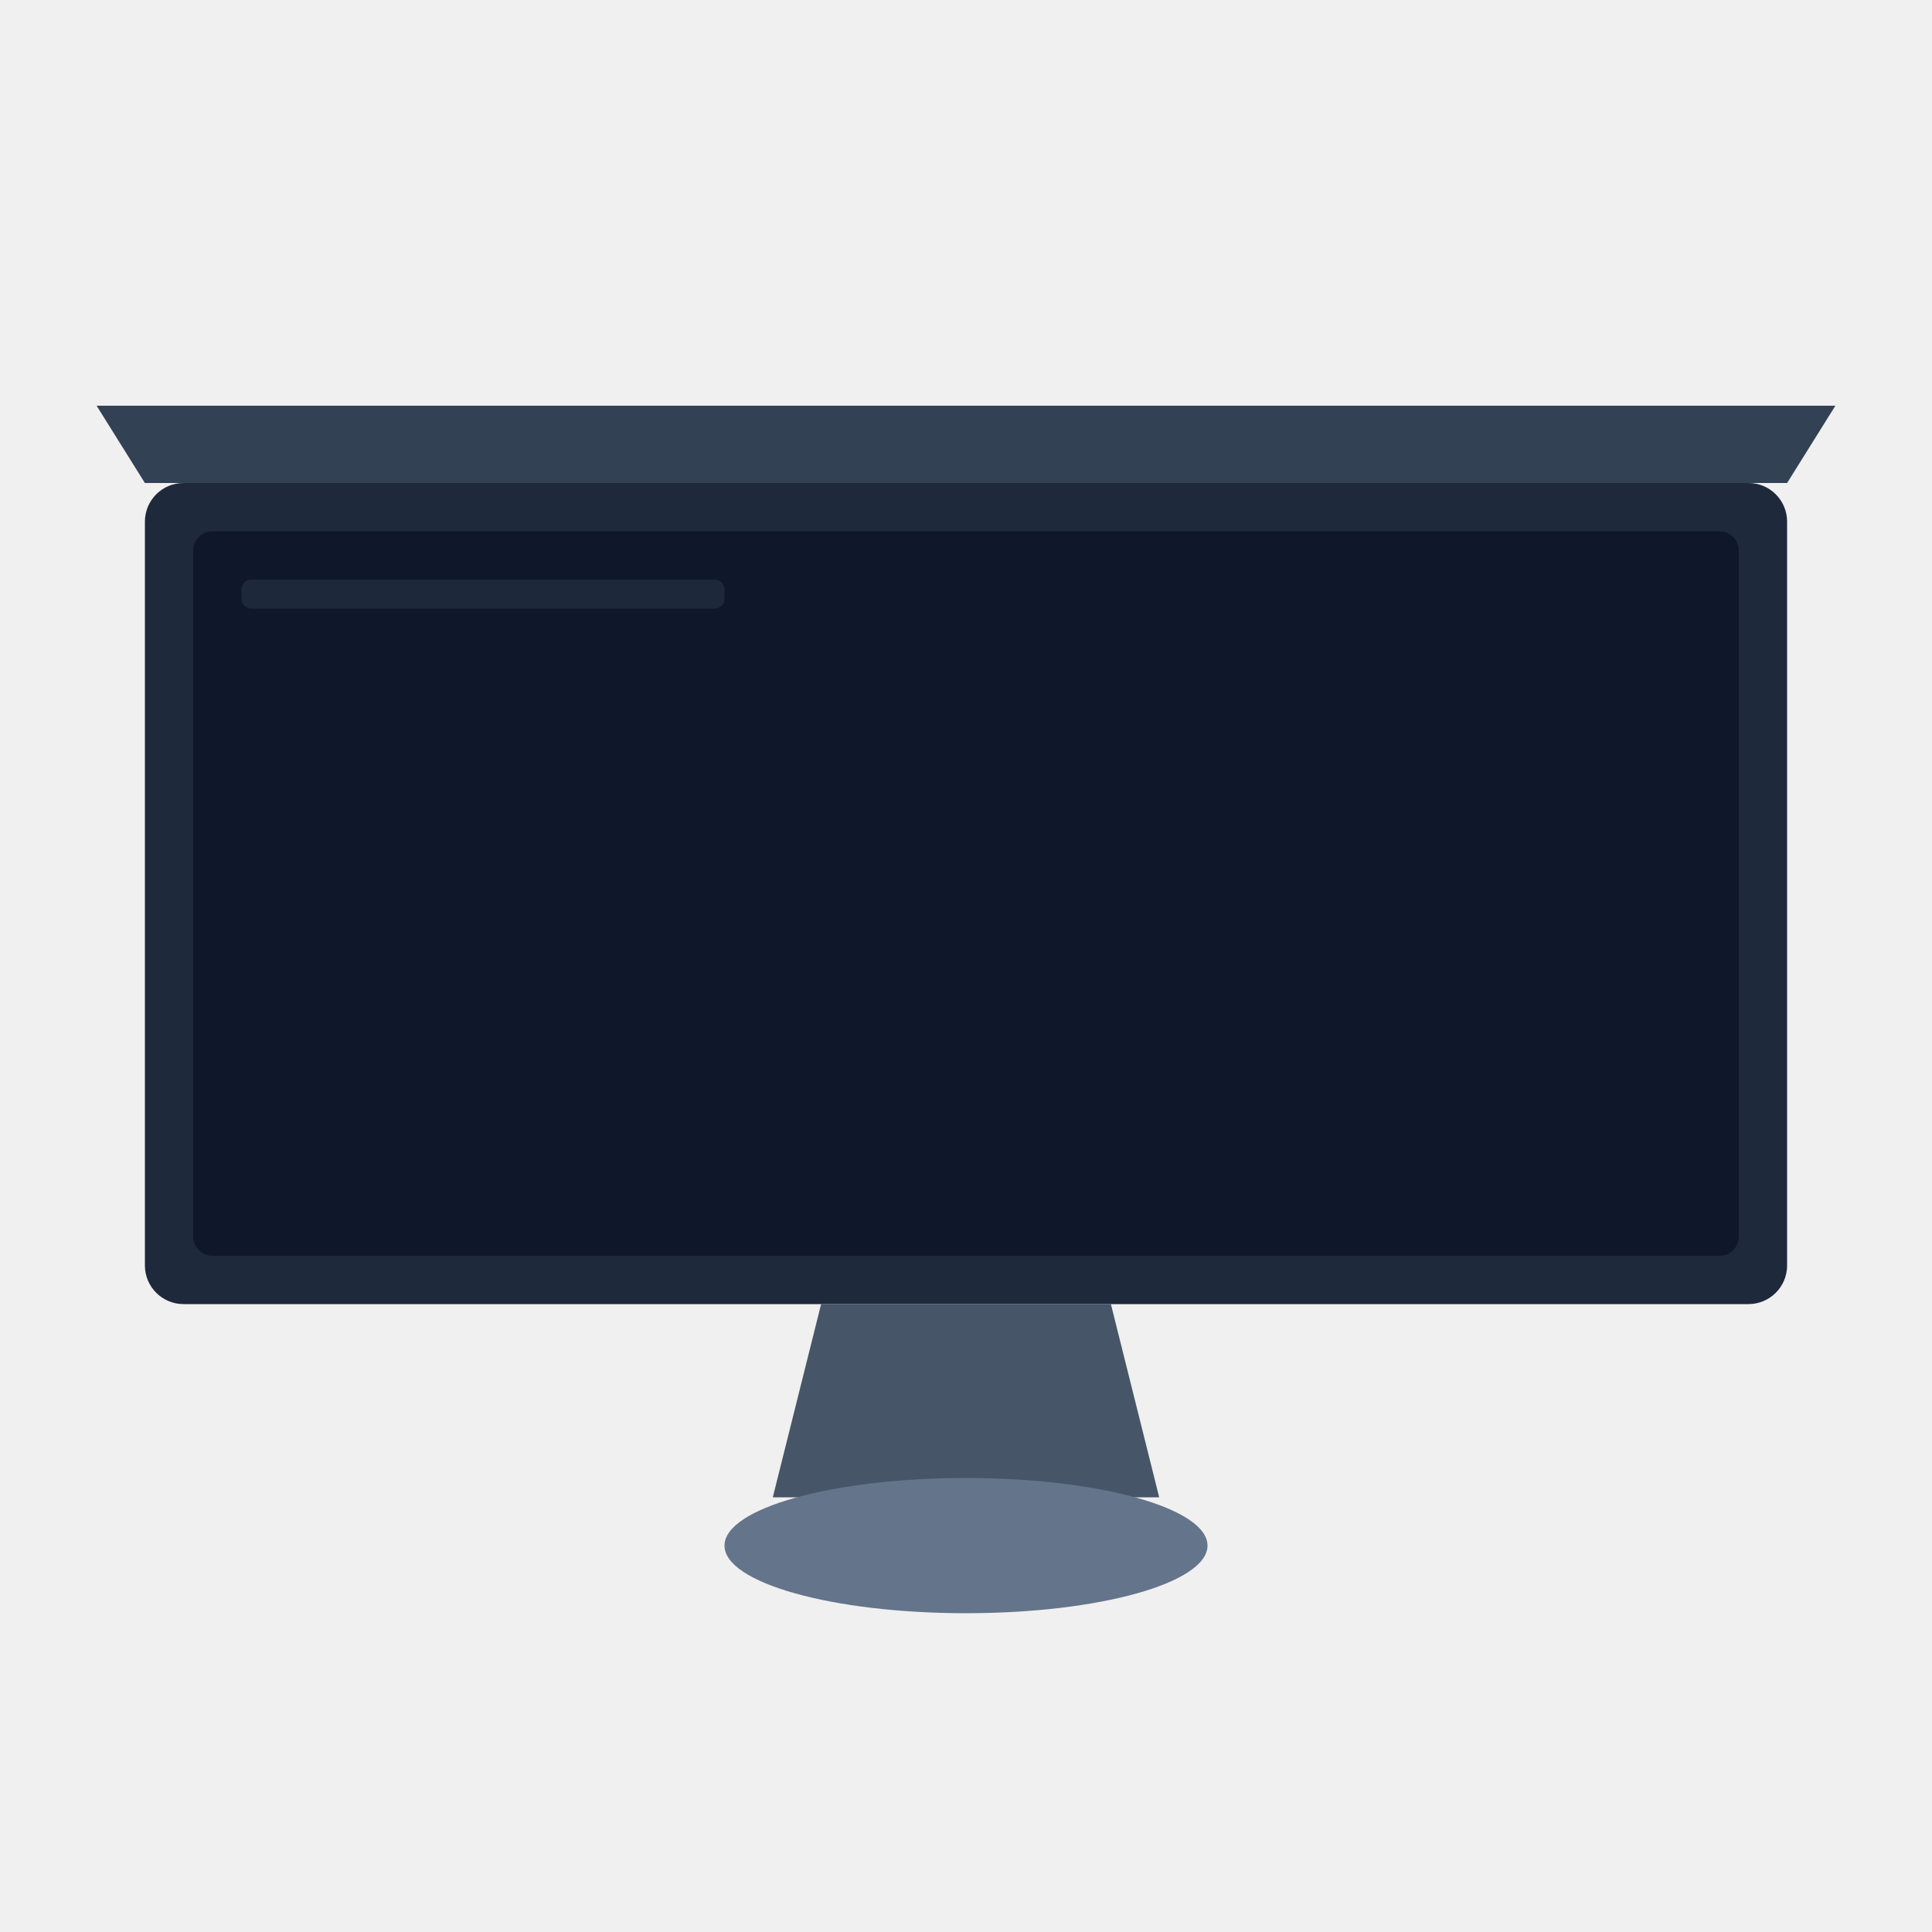
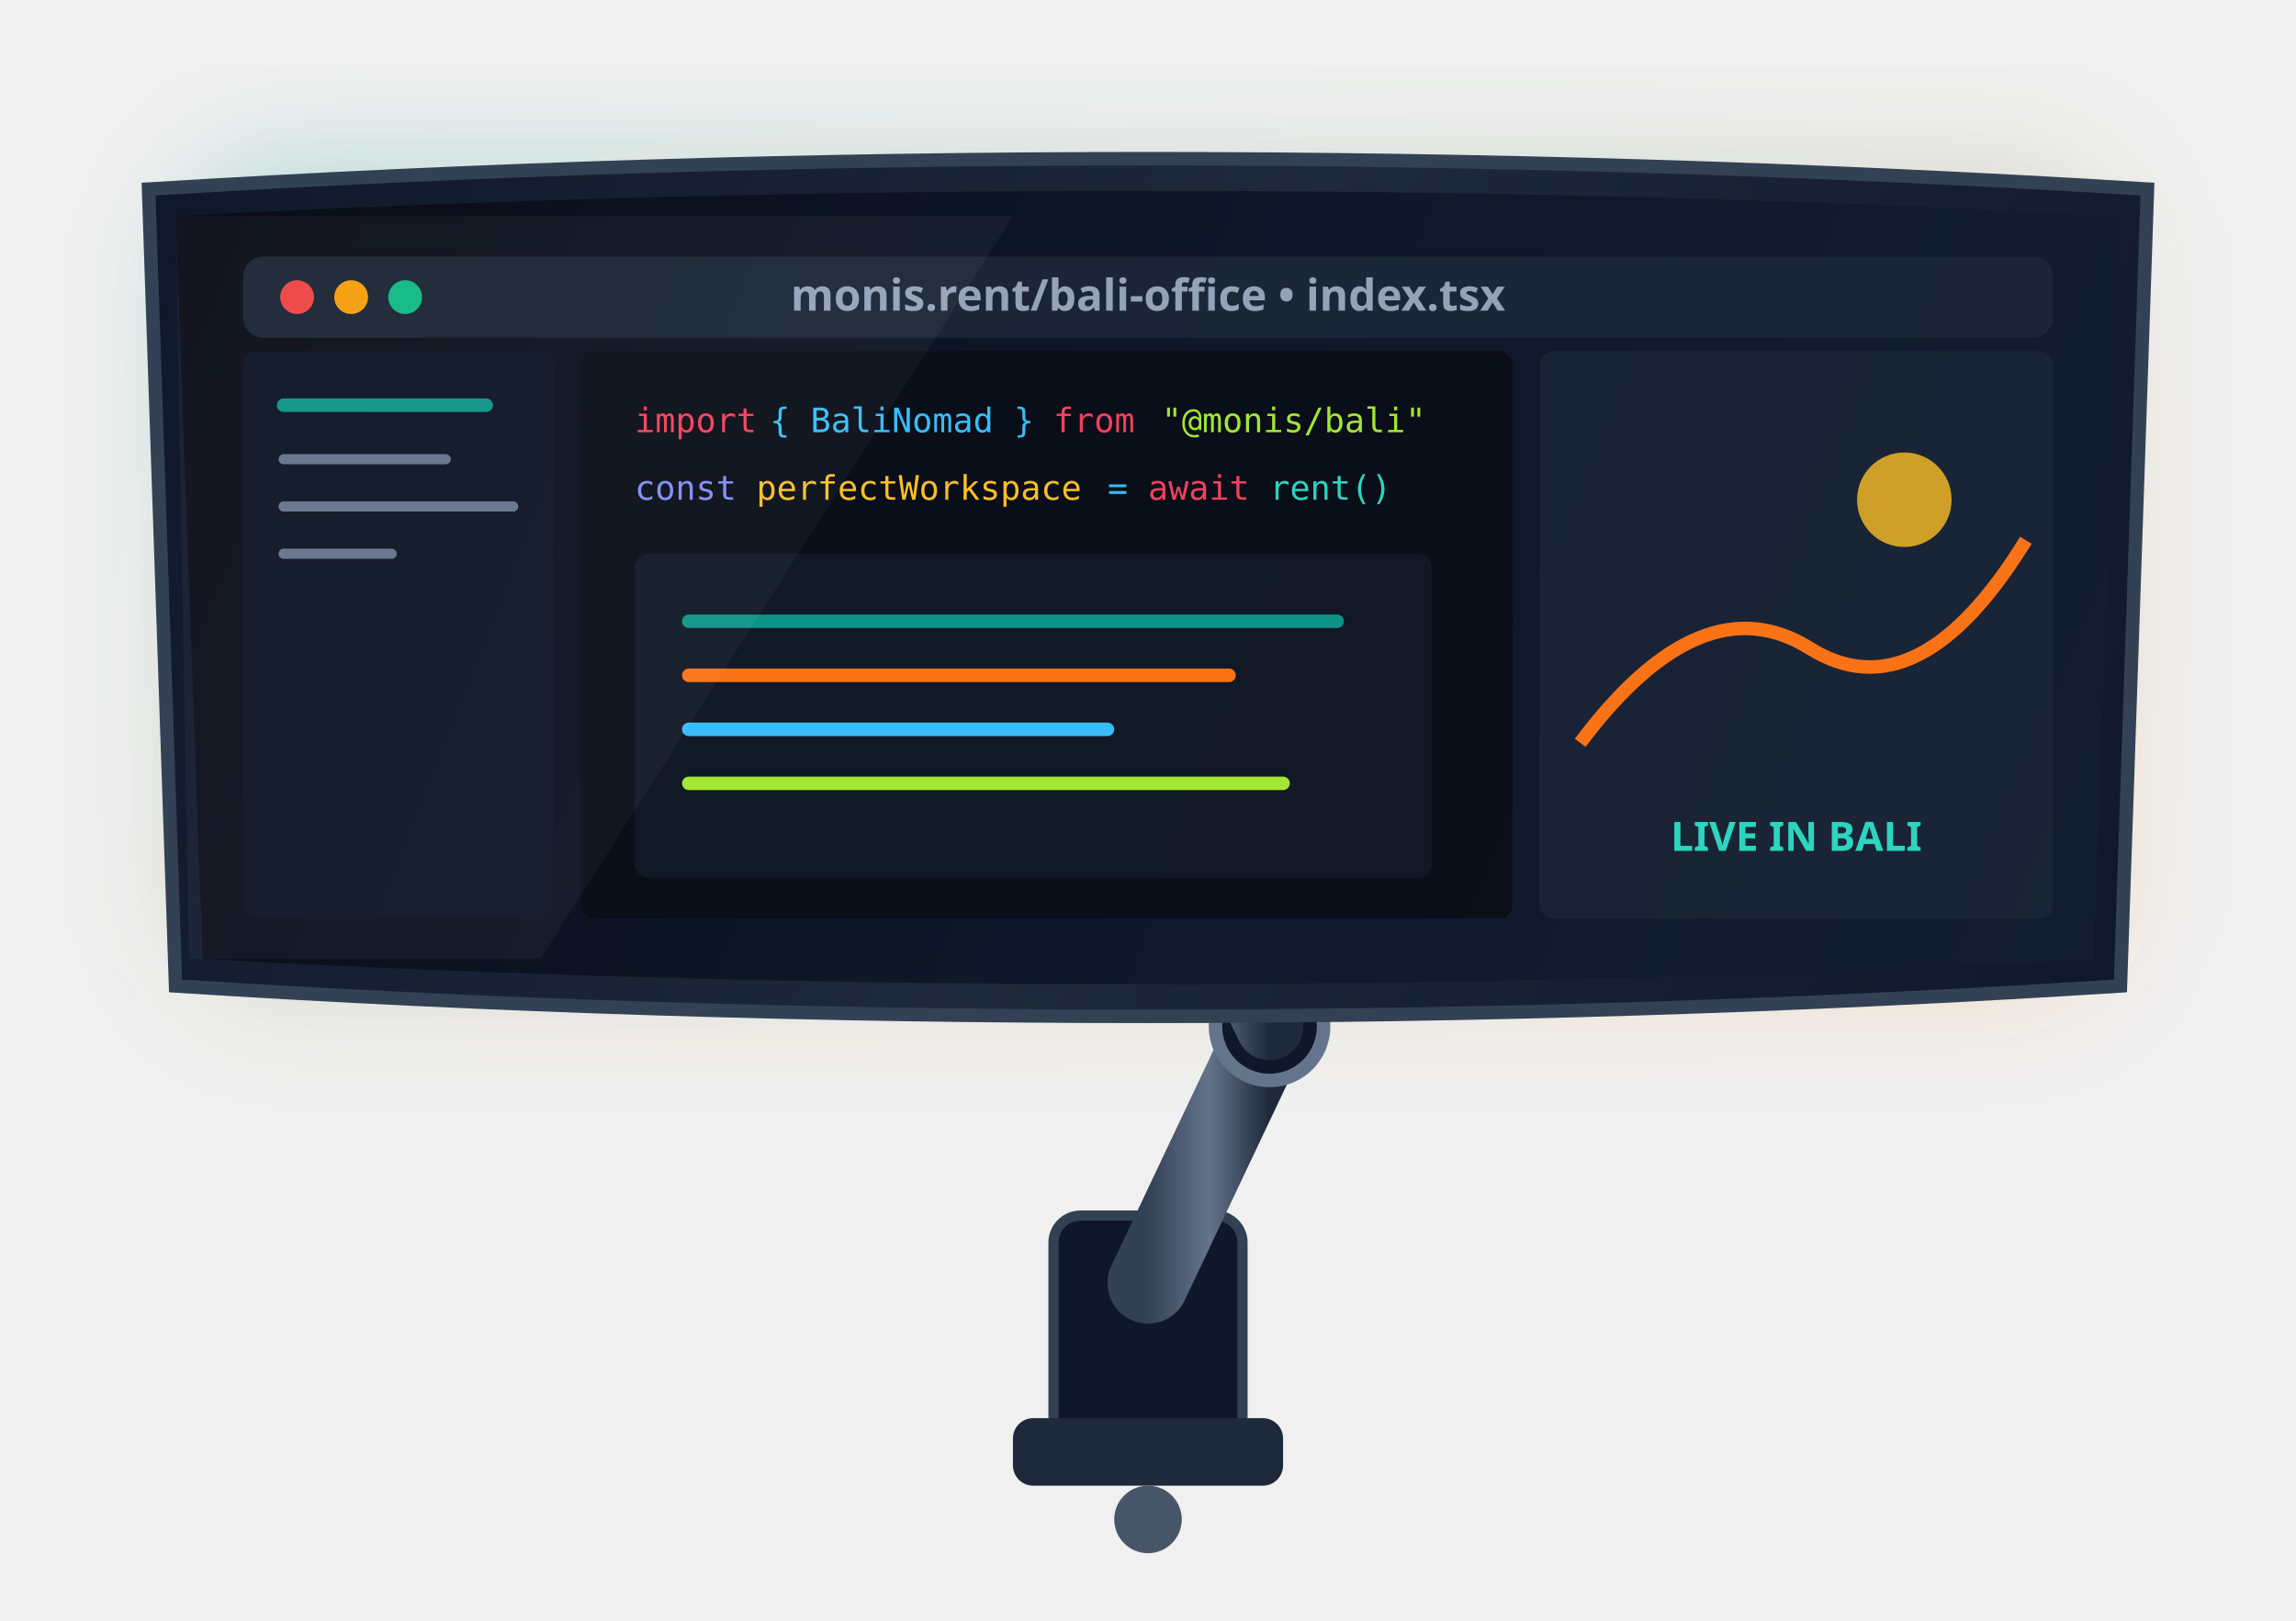
- <svg xmlns="http://www.w3.org/2000/svg" width="200" height="200" viewBox="0 0 200 200">
-   <polygon points="15,50 185,50 190,42 10,42" fill="#334155" />
-   <rect x="15" y="50" width="170" height="85" rx="4" fill="#1e293b" />
-   <rect x="20" y="55" width="160" height="75" rx="2" fill="#0f172a" />
-   <rect x="25" y="60" width="50" height="3" rx="1" fill="#334155" opacity="0.4" />
-   <polygon points="85,135 115,135 120,155 80,155" fill="#475569" />
-   <ellipse cx="100" cy="160" rx="25" ry="7" fill="#64748b" />
+ <svg xmlns="http://www.w3.org/2000/svg" width="340" height="240" viewBox="0 0 340 240" fill="none">
+   <defs>
+     <linearGradient id="uw-bezel" x1="20" y1="20" x2="320" y2="150" gradientUnits="userSpaceOnUse">
+       <stop offset="0%" stop-color="#0f172a" />
+       <stop offset="50%" stop-color="#1e293b" />
+       <stop offset="100%" stop-color="#0f172a" />
+     </linearGradient>
+     <linearGradient id="uw-screen" x1="30" y1="30" x2="310" y2="140" gradientUnits="userSpaceOnUse">
+       <stop offset="0%" stop-color="#090d16" />
+       <stop offset="50%" stop-color="#0f172a" />
+       <stop offset="100%" stop-color="#131d31" />
+     </linearGradient>
+     <linearGradient id="uw-glow" x1="0" y1="0" x2="1" y2="1">
+       <stop offset="0%" stop-color="#0d9488" stop-opacity="0.25" />
+       <stop offset="100%" stop-color="#f97316" stop-opacity="0.15" />
+     </linearGradient>
+     <linearGradient id="uw-arm" x1="0" y1="0" x2="1" y2="0">
+       <stop offset="0%" stop-color="#334155" />
+       <stop offset="50%" stop-color="#64748b" />
+       <stop offset="100%" stop-color="#1e293b" />
+     </linearGradient>
+     <filter id="uw-backlight" x="10" y="10" width="320" height="160" filterUnits="userSpaceOnUse">
+       <feGaussianBlur stdDeviation="8" result="blur" />
+     </filter>
+   </defs>
+   <rect x="26" y="24" width="288" height="124" rx="16" fill="url(#uw-glow)" filter="url(#uw-backlight)" />
+   <rect x="156" y="180" width="28" height="34" rx="4" fill="#0f172a" stroke="#334155" stroke-width="1.5" />
+   <rect x="150" y="210" width="40" height="10" rx="3" fill="#1e293b" />
+   <circle cx="170" cy="225" r="5" fill="#475569" />
+   <path d="M170 190 L188 152" stroke="url(#uw-arm)" stroke-width="12" stroke-linecap="round" />
+   <circle cx="188" cy="152" r="8" fill="#0f172a" stroke="#64748b" stroke-width="2" />
+   <path d="M188 152 L170 115" stroke="url(#uw-arm)" stroke-width="10" stroke-linecap="round" />
+   <rect x="155" y="102" width="30" height="26" rx="4" fill="#0f172a" stroke="#475569" stroke-width="1.5" />
+   <path d="M22 28 C120 22, 220 22, 318 28 L314 146 C220 152, 120 152, 26 146 Z" fill="url(#uw-bezel)" stroke="#334155" stroke-width="2" />
+   <path d="M26 32 C120 27, 220 27, 314 32 L310 142 C220 147, 120 147, 30 142 Z" fill="url(#uw-screen)" />
+   <rect x="36" y="38" width="268" height="12" rx="3" fill="#1e293b" opacity="0.8" />
+   <circle cx="44" cy="44" r="2.5" fill="#ef4444" />
+   <circle cx="52" cy="44" r="2.5" fill="#f59e0b" />
+   <circle cx="60" cy="44" r="2.5" fill="#10b981" />
+   <text x="170" y="46" font-family="system-ui, sans-serif" font-size="6.5" font-weight="600" fill="#94a3b8" text-anchor="middle">monis.rent/bali-office • index.tsx</text>
+   <rect x="36" y="52" width="46" height="84" rx="2" fill="#0f172a" opacity="0.6" />
+   <line x1="42" y1="60" x2="72" y2="60" stroke="#0d9488" stroke-width="2" stroke-linecap="round" />
+   <line x1="42" y1="68" x2="66" y2="68" stroke="#64748b" stroke-width="1.5" stroke-linecap="round" />
+   <line x1="42" y1="75" x2="76" y2="75" stroke="#64748b" stroke-width="1.5" stroke-linecap="round" />
+   <line x1="42" y1="82" x2="58" y2="82" stroke="#64748b" stroke-width="1.5" stroke-linecap="round" />
+   <rect x="86" y="52" width="138" height="84" rx="2" fill="#090d16" opacity="0.9" />
+   <text x="94" y="64" font-family="monospace" font-size="5" fill="#f43f5e">import</text>
+   <text x="114" y="64" font-family="monospace" font-size="5" fill="#38bdf8">{ BaliNomad }</text>
+   <text x="156" y="64" font-family="monospace" font-size="5" fill="#f43f5e">from</text>
+   <text x="172" y="64" font-family="monospace" font-size="5" fill="#a3e635">"@monis/bali"</text>
+   <text x="94" y="74" font-family="monospace" font-size="5" fill="#818cf8">const</text>
+   <text x="112" y="74" font-family="monospace" font-size="5" fill="#fbbf24">perfectWorkspace</text>
+   <text x="164" y="74" font-family="monospace" font-size="5" fill="#38bdf8">=</text>
+   <text x="170" y="74" font-family="monospace" font-size="5" fill="#f43f5e">await</text>
+   <text x="188" y="74" font-family="monospace" font-size="5" fill="#2dd4bf">rent()</text>
+   <rect x="94" y="82" width="118" height="48" rx="2" fill="#1e293b" opacity="0.4" />
+   <line x1="102" y1="92" x2="198" y2="92" stroke="#0d9488" stroke-width="2" stroke-linecap="round" />
+   <line x1="102" y1="100" x2="182" y2="100" stroke="#f97316" stroke-width="2" stroke-linecap="round" />
+   <line x1="102" y1="108" x2="164" y2="108" stroke="#38bdf8" stroke-width="2" stroke-linecap="round" />
+   <line x1="102" y1="116" x2="190" y2="116" stroke="#a3e635" stroke-width="2" stroke-linecap="round" />
+   <rect x="228" y="52" width="76" height="84" rx="2" fill="#1e293b" opacity="0.6" />
+   <path d="M234 110 Q252 86 268 96 T300 80" stroke="#f97316" stroke-width="2" fill="none" />
+   <circle cx="282" cy="74" r="7" fill="#fbbf24" opacity="0.8" />
+   <text x="266" y="126" font-family="system-ui" font-size="6" font-weight="700" fill="#2dd4bf" text-anchor="middle">LIVE IN BALI</text>
+   <path d="M26 32 L150 32 L80 142 L28 142 Z" fill="#ffffff" opacity="0.04" />
</svg>
